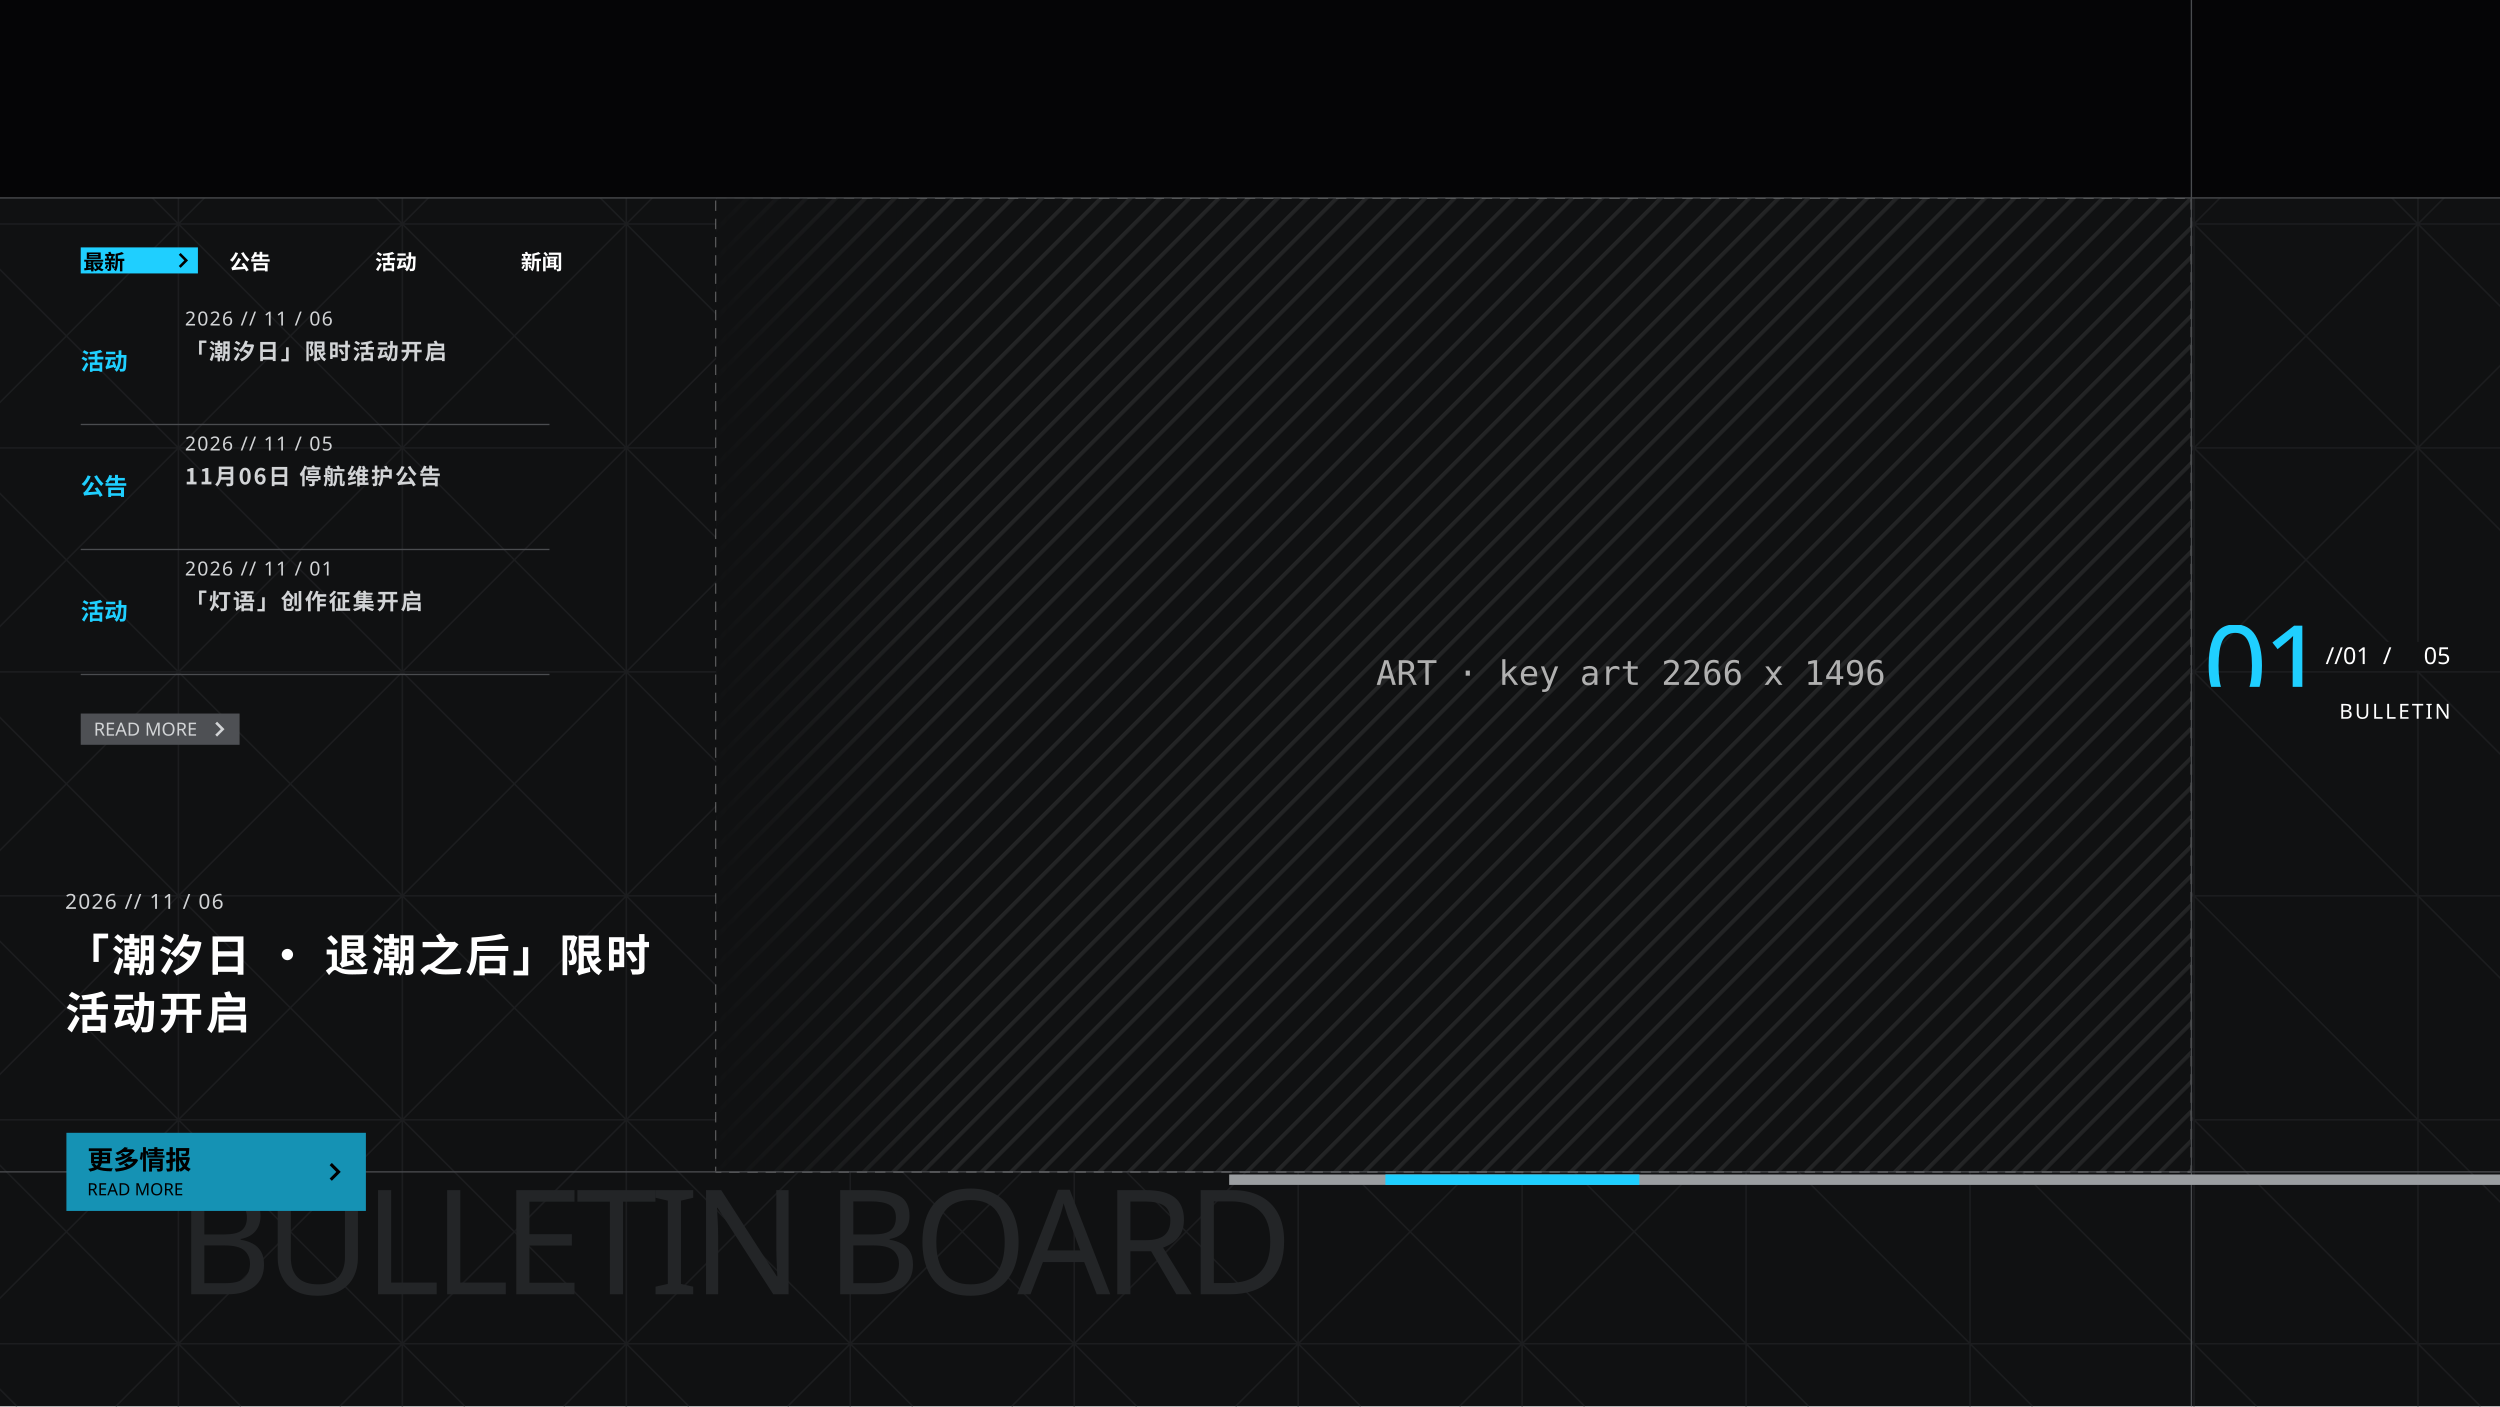
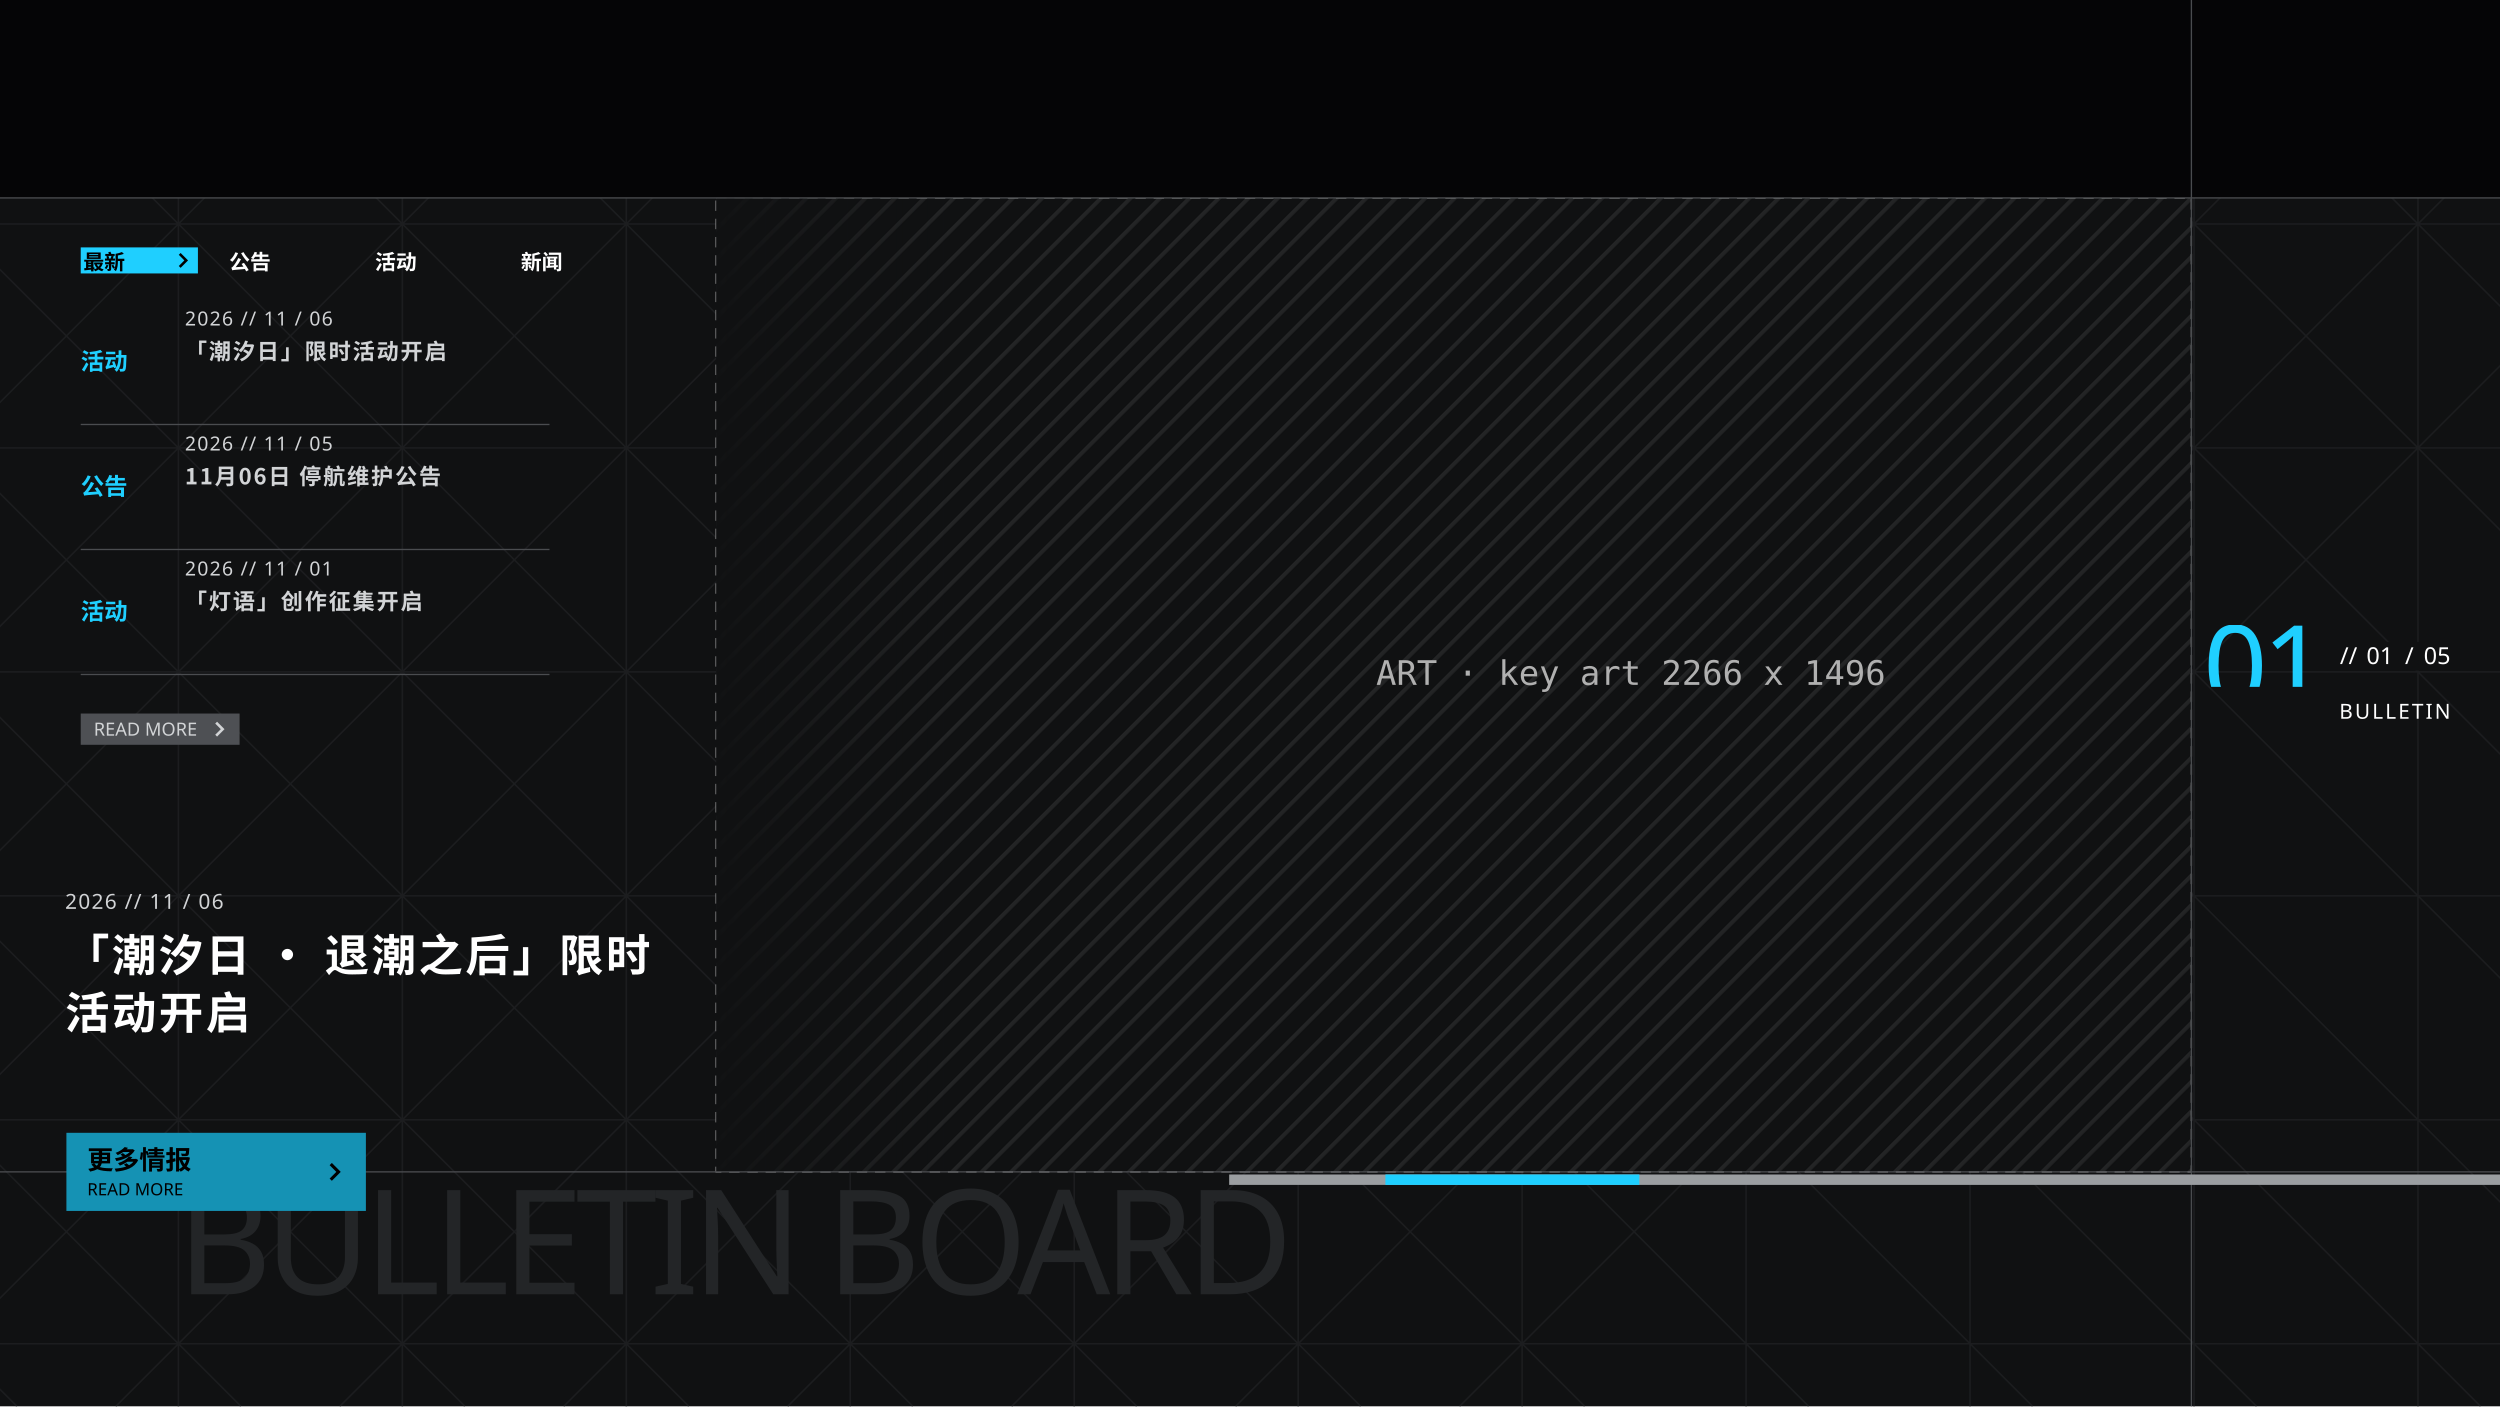
<svg xmlns="http://www.w3.org/2000/svg" width="1920" height="1080" viewBox="0 0 1920 1080" data-template="kv.lattice-bulletin">
  <defs>
    <clipPath id="lat-1">
      <rect x="0.0" y="0.0" width="1920.0" height="1080.0" />
    </clipPath>
    <linearGradient id="bfade" x1="0" x2="1">
      <stop offset="0" stop-color="#101112" stop-opacity=".95" />
      <stop offset="1" stop-color="#101112" stop-opacity="0" />
    </linearGradient>
    <clipPath id="rail-cut-1">
      <rect x="1692.0" y="480.0" width="190.0" height="47.5" />
    </clipPath>
    <pattern id="hatch-101112" width="16" height="16" patternUnits="userSpaceOnUse" patternTransform="rotate(45)">
      <rect width="16" height="16" fill="#101112" />
      <line x1="0" y1="0" x2="0" y2="16" stroke="#232425" stroke-width="6" />
    </pattern>
    <linearGradient id="scrimB" x1="0" y1="0" x2="0" y2="1">
      <stop offset="0" stop-color="#000" stop-opacity="0" />
      <stop offset="1" stop-color="#000" stop-opacity="0.72" />
    </linearGradient>
    <linearGradient id="fadeW" x1="0" y1="0" x2="0" y2="1">
      <stop offset="0" stop-color="#fff" stop-opacity="0" />
      <stop offset="1" stop-color="#fff" stop-opacity="1" />
    </linearGradient>
  </defs>
  <rect x="0.0" y="0.0" width="1920.0" height="1080.0" fill="#101112" data-role="bg" />
  <g data-deco="1" clip-path="url(#lat-1)">
    <path d="M-35.0 0.0V1080.0M137.0 0.0V1080.0M309.0 0.0V1080.0M481.0 0.0V1080.0M653.0 0.0V1080.0M825.0 0.0V1080.0M997.0 0.0V1080.0M1169.0 0.0V1080.0M1341.0 0.0V1080.0M1513.0 0.0V1080.0M1685.0 0.0V1080.0M1857.0 0.0V1080.0M0.0 0.0H1920.0M0.0 172.0H1920.0M0.0 344.0H1920.0M0.0 516.0H1920.0M0.0 688.0H1920.0M0.0 860.0H1920.0M0.0 1032.0H1920.0M-1239.0 0.0l1080.0 1080.0M-1239.0 0.0l-1080.0 1080.0M-1067.0 0.0l1080.0 1080.0M-1067.0 0.0l-1080.0 1080.0M-895.0 0.0l1080.0 1080.0M-895.0 0.0l-1080.0 1080.0M-723.0 0.0l1080.0 1080.0M-723.0 0.0l-1080.0 1080.0M-551.0 0.0l1080.0 1080.0M-551.0 0.0l-1080.0 1080.0M-379.0 0.0l1080.0 1080.0M-379.0 0.0l-1080.0 1080.0M-207.0 0.0l1080.0 1080.0M-207.0 0.0l-1080.0 1080.0M-35.0 0.0l1080.0 1080.0M-35.0 0.0l-1080.0 1080.0M137.0 0.0l1080.0 1080.0M137.0 0.0l-1080.0 1080.0M309.0 0.0l1080.0 1080.0M309.0 0.0l-1080.0 1080.0M481.0 0.0l1080.0 1080.0M481.0 0.0l-1080.0 1080.0M653.0 0.0l1080.0 1080.0M653.0 0.0l-1080.0 1080.0M825.0 0.0l1080.0 1080.0M825.0 0.0l-1080.0 1080.0M997.0 0.0l1080.0 1080.0M997.0 0.0l-1080.0 1080.0M1169.0 0.0l1080.0 1080.0M1169.0 0.0l-1080.0 1080.0M1341.0 0.0l1080.0 1080.0M1341.0 0.0l-1080.0 1080.0M1513.0 0.0l1080.0 1080.0M1513.0 0.0l-1080.0 1080.0M1685.0 0.0l1080.0 1080.0M1685.0 0.0l-1080.0 1080.0M1857.0 0.0l1080.0 1080.0M1857.0 0.0l-1080.0 1080.0M2029.0 0.0l1080.0 1080.0M2029.0 0.0l-1080.0 1080.0M2201.0 0.0l1080.0 1080.0M2201.0 0.0l-1080.0 1080.0" fill="none" stroke="#1C1D1F" stroke-width="1.2" />
  </g>
  <g data-slot="art" data-kind="image" data-box="550.0,152.0,1133.0,748.0" data-ground="#101112">
    <rect x="550.0" y="152.0" width="1133.0" height="748.0" fill="url(#hatch-101112)" stroke="#9A9A9A" stroke-dasharray="8 6" />
    <text x="1252.5" y="526.0" text-anchor="middle" font-family="monospace" font-size="26" fill="#B0B0B0">ART · key art 2266 x 1496</text>
  </g>
  <rect data-deco="1" x="550.0" y="152.0" width="180.0" height="748.0" fill="url(#bfade)" />
  <rect x="0.0" y="0.0" width="1920.0" height="152.0" fill="#050506" data-role="top" />
  <path data-deco="1" d="M0.0 152.0L1920.0 152.0" stroke="#4A4C4F" stroke-width="1.0" />
  <path data-deco="1" d="M0.0 900.0L1920.0 900.0" stroke="#4A4C4F" stroke-width="1.0" />
  <path data-deco="1" d="M1683.0 0.0L1683.0 1080.0" stroke="#4A4C4F" stroke-width="1.0" />
  <text data-slot="ghost" data-kind="text" data-max-chars="14" data-decor="1" data-bleed="1" data-box="132.0,900.0,1100.0,106.0" x="136.0" y="994.0" font-family="'Oswald','Noto Sans SC',sans-serif" font-weight="500" font-size="112.0" fill="#232527" data-role="ghost" text-anchor="start" data-font-role="narrow" letter-spacing="-5.6">BULLETIN BOARD</text>
  <rect x="62.0" y="190.0" width="90.0" height="20.0" fill="#1FCFFF" data-role="cyan" />
  <g data-deco="1">
    <path d="M138.0 195.0l5.0 5.0l-5.0 5.0" fill="none" stroke="#000000" stroke-width="2.0" />
  </g>
  <text data-slot="tab_1" data-kind="text" data-max-chars="3" data-box="62.0,190.0,70.0,20.0" x="64.0" y="207.0" font-family="'Noto Sans SC','Noto Sans CJK SC',sans-serif" font-weight="700" font-size="16.0" fill="#000000" data-role="black" text-anchor="start" data-font-role="head">最新</text>
  <text data-slot="tab_2" data-kind="text" data-max-chars="3" data-box="174.0,190.0,70.0,20.0" x="176.0" y="207.0" font-family="'Noto Sans SC','Noto Sans CJK SC',sans-serif" font-weight="700" font-size="16.0" fill="#FFFFFF" data-role="white" text-anchor="start" data-font-role="head">公告</text>
  <text data-slot="tab_3" data-kind="text" data-max-chars="3" data-box="286.0,190.0,70.0,20.0" x="288.0" y="207.0" font-family="'Noto Sans SC','Noto Sans CJK SC',sans-serif" font-weight="700" font-size="16.0" fill="#FFFFFF" data-role="white" text-anchor="start" data-font-role="head">活动</text>
  <text data-slot="tab_4" data-kind="text" data-max-chars="3" data-box="398.0,190.0,70.0,20.0" x="400.0" y="207.0" font-family="'Noto Sans SC','Noto Sans CJK SC',sans-serif" font-weight="700" font-size="16.0" fill="#FFFFFF" data-role="white" text-anchor="start" data-font-role="head">新闻</text>
  <text data-slot="cat_1" data-kind="text" data-max-chars="2" data-box="60.0,264.0,60.0,26.0" x="62.0" y="284.0" font-family="'Noto Sans SC','Noto Sans CJK SC',sans-serif" font-weight="700" font-size="18.0" fill="#1FCFFF" data-role="cyan" text-anchor="start" data-font-role="head">活动</text>
  <text data-slot="date_1" data-kind="text" data-max-chars="16" data-box="140.0,234.0,240.0,20.0" x="142.0" y="250.0" font-family="'Chakra Petch','Oswald','Noto Sans SC',sans-serif" font-weight="500" font-size="15.0" fill="#D2D4D6" data-role="t2" text-anchor="start" data-font-role="mono" letter-spacing="0.9">2026 // 11 / 06</text>
  <text data-slot="news_1" data-kind="text" data-max-chars="16" data-lines="2" data-box="140.0,256.0,290.0,60.0" x="142.0" y="276.0" font-family="'Noto Sans SC','Noto Sans CJK SC',sans-serif" font-weight="700" font-size="17.0" fill="#D2D4D6" data-role="t2" text-anchor="start" data-font-role="head" letter-spacing="1.4">「潮汐日」限时活动开启</text>
  <path data-deco="1" d="M62.0 326.0L422.0 326.0" stroke="#4A4C4F" stroke-width="1.0" />
  <text data-slot="cat_2" data-kind="text" data-max-chars="2" data-box="60.0,360.0,60.0,26.0" x="62.0" y="380.0" font-family="'Noto Sans SC','Noto Sans CJK SC',sans-serif" font-weight="700" font-size="18.0" fill="#1FCFFF" data-role="cyan" text-anchor="start" data-font-role="head">公告</text>
  <text data-slot="date_2" data-kind="text" data-max-chars="16" data-box="140.0,330.0,240.0,20.0" x="142.0" y="346.0" font-family="'Chakra Petch','Oswald','Noto Sans SC',sans-serif" font-weight="500" font-size="15.0" fill="#D2D4D6" data-role="t2" text-anchor="start" data-font-role="mono" letter-spacing="0.9">2026 // 11 / 05</text>
  <text data-slot="news_2" data-kind="text" data-max-chars="16" data-lines="2" data-box="140.0,352.0,290.0,60.0" x="142.0" y="372.0" font-family="'Noto Sans SC','Noto Sans CJK SC',sans-serif" font-weight="700" font-size="17.0" fill="#D2D4D6" data-role="t2" text-anchor="start" data-font-role="head" letter-spacing="1.4">11月06日 停航维护公告</text>
  <path data-deco="1" d="M62.0 422.0L422.0 422.0" stroke="#4A4C4F" stroke-width="1.0" />
  <text data-slot="cat_3" data-kind="text" data-max-chars="2" data-box="60.0,456.0,60.0,26.0" x="62.0" y="476.0" font-family="'Noto Sans SC','Noto Sans CJK SC',sans-serif" font-weight="700" font-size="18.0" fill="#1FCFFF" data-role="cyan" text-anchor="start" data-font-role="head">活动</text>
  <text data-slot="date_3" data-kind="text" data-max-chars="16" data-box="140.0,426.0,240.0,20.0" x="142.0" y="442.0" font-family="'Chakra Petch','Oswald','Noto Sans SC',sans-serif" font-weight="500" font-size="15.0" fill="#D2D4D6" data-role="t2" text-anchor="start" data-font-role="mono" letter-spacing="0.9">2026 // 11 / 01</text>
  <text data-slot="news_3" data-kind="text" data-max-chars="16" data-lines="2" data-box="140.0,448.0,290.0,60.0" x="142.0" y="468.0" font-family="'Noto Sans SC','Noto Sans CJK SC',sans-serif" font-weight="700" font-size="17.0" fill="#D2D4D6" data-role="t2" text-anchor="start" data-font-role="head" letter-spacing="1.4">「灯语」创作征集开启</text>
  <path data-deco="1" d="M62.0 518.0L422.0 518.0" stroke="#4A4C4F" stroke-width="1.0" />
  <rect x="62.0" y="548.0" width="122.0" height="24.0" fill="#4E5054" data-role="btn" />
  <text data-slot="read_more" data-kind="text" data-max-chars="10" data-box="70.0,550.0,94.0,20.0" x="72.0" y="565.0" font-family="'Chakra Petch','Oswald','Noto Sans SC',sans-serif" font-weight="500" font-size="14.0" fill="#D2D4D6" data-role="t2" text-anchor="start" data-font-role="mono">READ MORE</text>
  <g data-deco="1">
    <path d="M166.0 555.0l5.0 5.0l-5.0 5.0" fill="none" stroke="#D2D4D6" stroke-width="2.0" />
  </g>
  <text data-slot="head_date" data-kind="text" data-max-chars="16" data-box="48.0,682.0,240.0,20.0" x="50.0" y="698.0" font-family="'Chakra Petch','Oswald','Noto Sans SC',sans-serif" font-weight="500" font-size="16.0" fill="#D2D4D6" data-role="t2" text-anchor="start" data-font-role="mono" letter-spacing="1.0">2026 // 11 / 06</text>
  <text data-slot="headline" data-kind="text" data-max-chars="24" data-lines="2" data-title="1" data-box="48.0,712.0,480.0,96.0" x="50.0" y="746.0" font-family="'Noto Sans SC','Noto Sans CJK SC',sans-serif" font-weight="700" font-size="34.0" fill="#FFFFFF" data-role="white" text-anchor="start" data-font-role="head" letter-spacing="2.0">
    <tspan x="50.0" dy="0">「潮汐日 · 退潮之后」限时</tspan>
    <tspan x="50.0" dy="44.2">活动开启</tspan>
  </text>
  <rect x="51.0" y="870.0" width="230.0" height="60.0" fill="#1592B4" data-role="cyan_dim" />
  <text data-slot="button" data-kind="text" data-max-chars="5" data-box="64.0,876.0,150.0,28.0" x="67.0" y="898.0" font-family="'Noto Sans SC','Noto Sans CJK SC',sans-serif" font-weight="700" font-size="20.0" fill="#000000" data-role="black" text-anchor="start" data-font-role="head">更多情报</text>
  <text data-slot="button_latin" data-kind="text" data-max-chars="10" data-box="64.0,906.0,150.0,18.0" x="67.0" y="918.0" font-family="'Chakra Petch','Oswald','Noto Sans SC',sans-serif" font-weight="500" font-size="13.0" fill="#000000" data-role="black" text-anchor="start" data-font-role="mono">READ MORE</text>
  <g data-deco="1">
    <path d="M254.0 894.0l6.0 6.0l-6.0 6.0" fill="none" stroke="#000000" stroke-width="2.4" />
  </g>
  <rect x="944.0" y="902.0" width="976.0" height="8.0" fill="#9B9EA1" data-role="track" />
  <rect x="1064.0" y="902.0" width="195.0" height="8.0" fill="#1FCFFF" data-role="cyan" />
  <g clip-path="url(#rail-cut-1)">
    <text data-slot="numeral" data-kind="text" data-max-chars="2" data-decor="1" data-box="1690.0,462.7,192.0,108.0" x="1692.0" y="542.2" font-family="'Michroma','Noto Sans SC',sans-serif" font-weight="400" font-size="86.4" fill="#1FCFFF" data-role="cyan" text-anchor="start" data-font-role="wide" letter-spacing="-3.9">01</text>
  </g>
-   <rect x="1778.0" y="493.0" width="104.0" height="22.0" fill="#101112" data-role="bg" />
-   <text data-deco="1" x="1786.0" y="510.0" font-family="'Chakra Petch','Oswald','Noto Sans SC',sans-serif" font-size="18.0" fill="#FFFFFF">//</text>
-   <text data-slot="current" data-kind="text" data-max-chars="2" data-box="1796.0,493.0,28.0,22.0" x="1820.0" y="510.0" font-family="'Chakra Petch','Oswald','Noto Sans SC',sans-serif" font-weight="500" font-size="18.0" fill="#FFFFFF" data-role="white" text-anchor="end" data-font-role="mono">01</text>
-   <text data-deco="1" x="1830.0" y="510.0" font-family="'Chakra Petch','Oswald','Noto Sans SC',sans-serif" font-size="18.0" fill="#FFFFFF">/</text>
+   <rect x="1788.0" y="493.0" width="94.0" height="22.0" fill="#101112" data-role="bg" />
+   <text data-deco="1" x="1797.0" y="510.0" font-family="'Chakra Petch','Oswald','Noto Sans SC',sans-serif" font-size="18.0" fill="#FFFFFF">//</text>
+   <text data-slot="current" data-kind="text" data-max-chars="2" data-box="1814.0,493.0,25.0,22.0" x="1838.0" y="510.0" font-family="'Chakra Petch','Oswald','Noto Sans SC',sans-serif" font-weight="500" font-size="18.0" fill="#FFFFFF" data-role="white" text-anchor="end" data-font-role="mono">01</text>
+   <text data-deco="1" x="1847.0" y="510.0" font-family="'Chakra Petch','Oswald','Noto Sans SC',sans-serif" font-size="18.0" fill="#FFFFFF">/</text>
  <text data-slot="total" data-kind="text" data-max-chars="2" data-box="1856.0,493.0,26.0,22.0" x="1882.0" y="510.0" font-family="'Chakra Petch','Oswald','Noto Sans SC',sans-serif" font-weight="500" font-size="18.0" fill="#FFFFFF" data-role="white" text-anchor="end" data-font-role="mono">05</text>
  <text data-slot="section" data-kind="text" data-max-chars="12" data-box="1652.0,534.0,230.0,22.0" x="1882.0" y="552.0" font-family="'Michroma','Noto Sans SC',sans-serif" font-weight="400" font-size="16.0" fill="#FFFFFF" data-role="white" text-anchor="end" data-font-role="wide" letter-spacing="1.6">BULLETIN</text>
  <g id="guides" display="none">
    <rect x="0.0" y="152.0" width="550.0" height="748.0" fill="none" stroke="#00C080" stroke-width="2" stroke-dasharray="10 6" />
    <text x="6.0" y="170.0" font-family="monospace" font-size="14" fill="#00C080">list (keep listed slots inside)</text>
  </g>
</svg>
